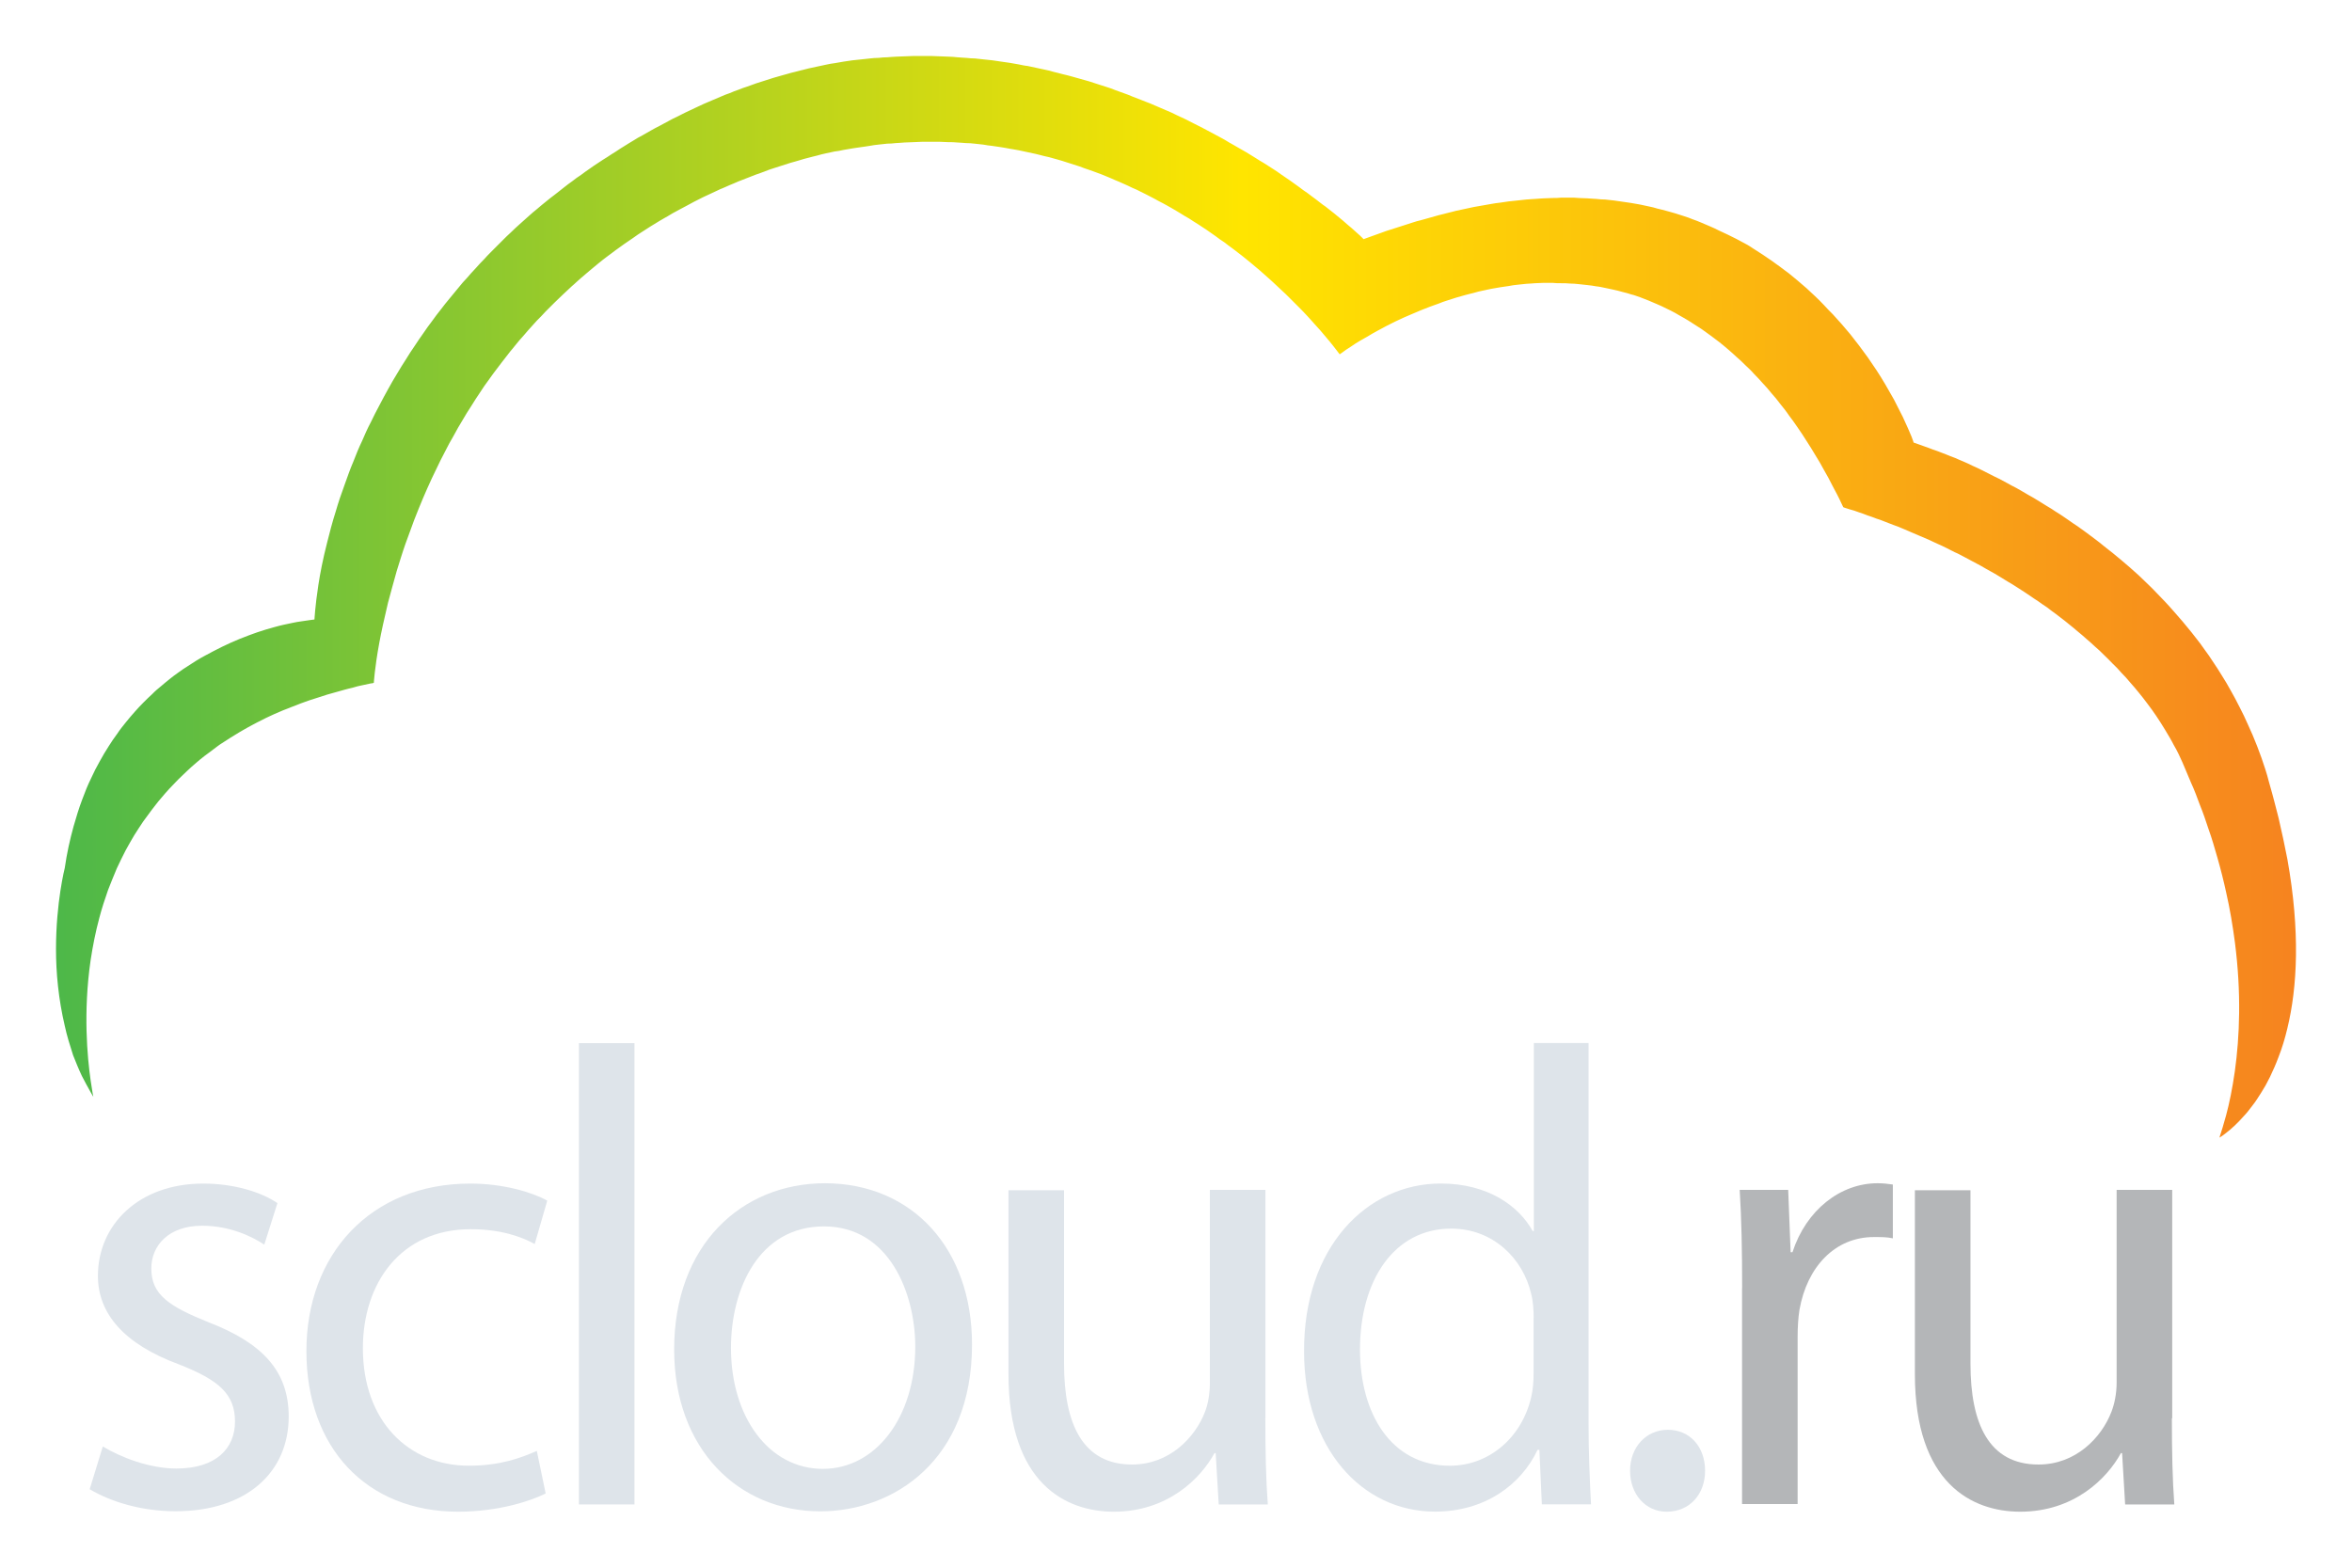
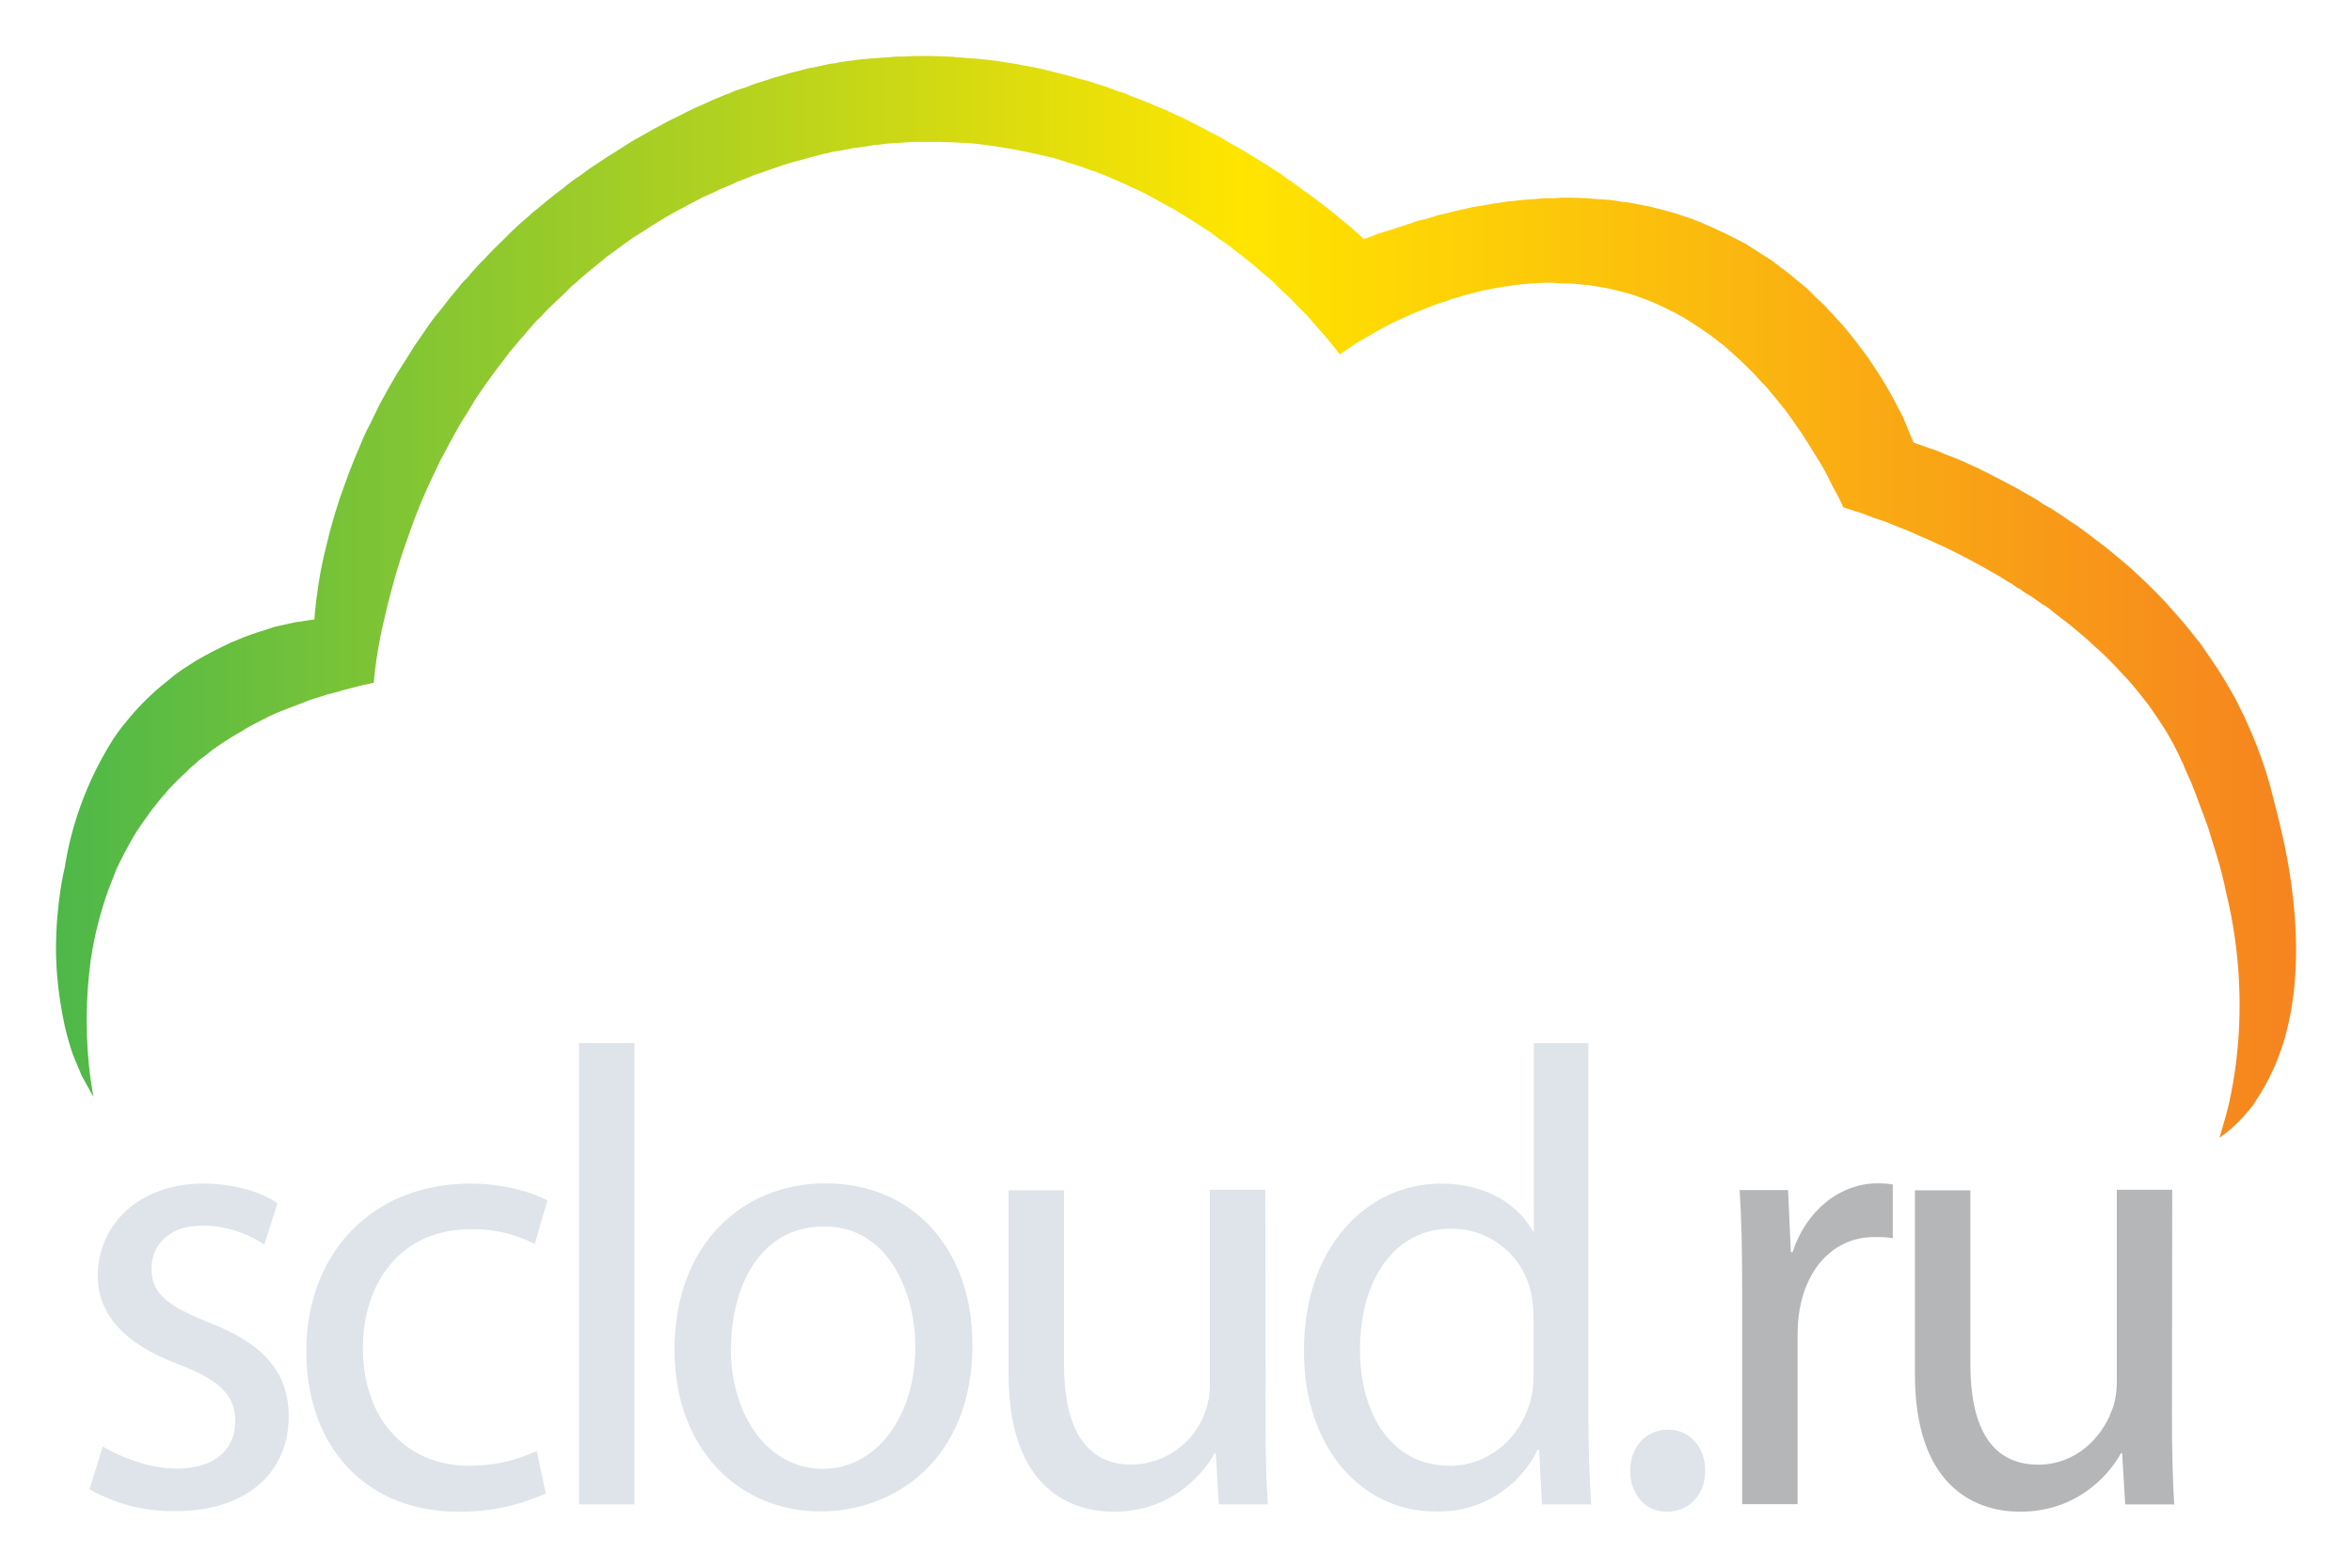
- <svg xmlns="http://www.w3.org/2000/svg" width="84" height="56" viewBox="0 0 84 56" fill="none">
-   <path fill-rule="evenodd" clip-rule="evenodd" d="M3.672 51.67C4.282 52.041 5.317 52.458 6.3 52.458C7.716 52.458 8.393 51.737 8.393 50.782C8.393 49.803 7.824 49.298 6.387 48.736C4.415 48.006 3.497 46.914 3.497 45.576C3.497 43.766 4.938 42.279 7.259 42.279C8.36 42.279 9.331 42.583 9.908 42.976L9.439 44.46C9.015 44.18 8.23 43.785 7.214 43.785C6.035 43.785 5.404 44.481 5.404 45.314C5.404 46.248 6.035 46.664 7.455 47.236C9.319 47.957 10.311 48.936 10.311 50.6C10.311 52.592 8.808 53.984 6.267 53.984C5.079 53.984 3.979 53.659 3.203 53.197L3.672 51.67Z" fill="#DEE4EA" />
-   <path fill-rule="evenodd" clip-rule="evenodd" d="M19.488 53.349C18.977 53.607 17.819 54 16.361 54C13.081 54 10.943 51.707 10.943 48.264C10.943 44.809 13.231 42.279 16.797 42.279C17.964 42.279 18.998 42.583 19.545 42.888L19.097 44.438C18.628 44.18 17.889 43.909 16.809 43.909C14.313 43.909 12.96 45.831 12.96 48.161C12.96 50.758 14.584 52.357 16.743 52.357C17.864 52.357 18.607 52.078 19.172 51.828L19.488 53.349Z" fill="#DEE4EA" />
-   <path fill-rule="evenodd" clip-rule="evenodd" d="M20.676 37.262H22.66V53.741H20.676V37.262Z" fill="#DEE4EA" />
-   <path fill-rule="evenodd" clip-rule="evenodd" d="M26.106 48.152C26.106 50.615 27.459 52.47 29.387 52.47C31.272 52.47 32.688 50.636 32.688 48.106C32.688 46.205 31.762 43.809 29.429 43.809C27.108 43.809 26.106 46.035 26.106 48.152ZM34.715 48.027C34.715 52.178 31.904 53.987 29.297 53.987C26.374 53.987 24.077 51.761 24.077 48.206C24.077 44.472 26.485 42.267 29.471 42.267C32.601 42.279 34.715 44.618 34.715 48.027Z" fill="#DEE4EA" />
-   <path fill-rule="evenodd" clip-rule="evenodd" d="M45.191 50.661C45.191 51.84 45.212 52.865 45.279 53.741H43.526L43.417 51.907H43.375C42.885 52.808 41.706 54 39.779 54C38.068 54 36.017 52.999 36.017 49.085V42.517H38.002V48.714C38.002 50.852 38.657 52.315 40.431 52.315C41.76 52.315 42.678 51.36 43.035 50.435C43.144 50.156 43.21 49.785 43.21 49.389V42.504H45.194V50.661H45.191Z" fill="#DEE4EA" />
-   <path fill-rule="evenodd" clip-rule="evenodd" d="M54.774 47.081C54.774 46.823 54.753 46.473 54.687 46.227C54.392 44.944 53.313 43.888 51.83 43.888C49.783 43.888 48.571 45.743 48.571 48.207C48.571 50.478 49.671 52.358 51.785 52.358C53.114 52.358 54.326 51.424 54.684 49.916C54.75 49.636 54.771 49.353 54.771 49.04V47.081H54.774ZM56.734 37.262V50.837C56.734 51.838 56.78 52.975 56.822 53.738H55.066L54.978 51.792H54.912C54.323 53.042 53.027 53.997 51.25 53.997C48.622 53.997 46.574 51.704 46.574 48.283C46.553 44.548 48.82 42.277 51.457 42.277C53.147 42.277 54.248 43.086 54.738 43.974H54.78V37.259H56.734V37.262Z" fill="#DEE4EA" />
-   <path fill-rule="evenodd" clip-rule="evenodd" d="M58.217 52.537C58.217 51.704 58.782 51.074 59.567 51.074C60.352 51.074 60.896 51.682 60.896 52.537C60.896 53.371 60.352 54 59.522 54C58.764 54 58.217 53.371 58.217 52.537Z" fill="#DEE4EA" />
-   <path fill-rule="evenodd" clip-rule="evenodd" d="M62.219 46.014C62.219 44.688 62.198 43.55 62.132 42.504H63.864L63.951 44.73H64.017C64.507 43.222 65.728 42.267 67.057 42.267C67.265 42.267 67.418 42.288 67.602 42.313V44.235C67.394 44.189 67.199 44.189 66.925 44.189C65.53 44.189 64.538 45.257 64.267 46.786C64.222 47.066 64.201 47.416 64.201 47.741V53.726H62.216V46.014H62.219Z" fill="#B4B6B8" />
-   <path fill-rule="evenodd" clip-rule="evenodd" d="M77.567 50.661C77.567 51.84 77.588 52.865 77.654 53.741H75.898L75.789 51.907H75.747C75.257 52.808 74.079 54 72.151 54C70.44 54 68.389 52.999 68.389 49.085V42.517H70.374V48.714C70.374 50.852 71.029 52.315 72.803 52.315C74.133 52.315 75.05 51.36 75.407 50.435C75.516 50.156 75.594 49.785 75.594 49.389V42.504H77.579V50.661H77.567Z" fill="#B4B6B8" />
-   <path fill-rule="evenodd" clip-rule="evenodd" d="M2.313 36.644C2.087 35.683 2 34.743 2 33.904C2 32.225 2.313 31.006 2.313 31.006C2.388 30.48 2.496 29.999 2.625 29.528C2.722 29.193 2.818 28.868 2.938 28.555C3.034 28.296 3.131 28.05 3.251 27.807C3.347 27.594 3.455 27.381 3.564 27.192C3.66 27.013 3.768 26.834 3.876 26.666C3.973 26.508 4.081 26.353 4.189 26.207C4.285 26.061 4.393 25.927 4.502 25.793C4.598 25.672 4.706 25.547 4.814 25.425C4.911 25.313 5.019 25.2 5.127 25.091C5.223 24.991 5.332 24.89 5.44 24.79C5.536 24.689 5.644 24.598 5.753 24.51C5.849 24.422 5.957 24.343 6.065 24.252C6.162 24.172 6.27 24.093 6.378 24.017C6.486 23.938 6.583 23.872 6.691 23.805C6.799 23.738 6.895 23.671 7.003 23.604C7.112 23.537 7.208 23.482 7.316 23.424C7.424 23.37 7.521 23.312 7.629 23.257C7.737 23.202 7.833 23.157 7.942 23.099C8.05 23.053 8.146 22.999 8.254 22.953C8.363 22.907 8.459 22.865 8.567 22.819C8.675 22.774 8.772 22.74 8.88 22.698C8.988 22.664 9.084 22.619 9.193 22.585C9.301 22.552 9.397 22.518 9.505 22.485C9.613 22.451 9.71 22.43 9.818 22.396C9.926 22.363 10.031 22.342 10.131 22.317C10.239 22.296 10.344 22.272 10.443 22.251C10.561 22.229 10.657 22.205 10.756 22.196C10.885 22.174 10.982 22.162 11.069 22.15C11.177 22.138 11.231 22.129 11.231 22.129C11.231 22.129 11.252 21.67 11.37 20.897C11.433 20.484 11.532 19.97 11.682 19.386C11.769 19.039 11.866 18.659 11.995 18.255C12.082 17.953 12.187 17.64 12.308 17.315C12.404 17.047 12.5 16.767 12.62 16.488C12.717 16.241 12.813 15.995 12.933 15.749C13.029 15.524 13.126 15.302 13.246 15.077C13.342 14.876 13.45 14.663 13.559 14.462C13.655 14.271 13.763 14.082 13.871 13.882C13.967 13.702 14.076 13.523 14.184 13.343C14.28 13.176 14.388 13.009 14.497 12.838C14.593 12.68 14.701 12.513 14.809 12.358C14.906 12.2 15.014 12.057 15.122 11.899C15.218 11.753 15.327 11.607 15.435 11.464C15.531 11.33 15.639 11.184 15.748 11.05C15.844 10.916 15.952 10.792 16.06 10.658C16.157 10.536 16.265 10.412 16.373 10.278C16.469 10.156 16.578 10.031 16.686 9.919C16.782 9.806 16.89 9.685 16.998 9.572C17.095 9.46 17.203 9.347 17.311 9.238C17.407 9.125 17.516 9.025 17.624 8.912C17.72 8.812 17.828 8.712 17.937 8.599C18.033 8.499 18.141 8.398 18.249 8.298C18.346 8.198 18.454 8.106 18.562 8.006C18.658 7.918 18.767 7.827 18.875 7.726C18.971 7.638 19.079 7.547 19.188 7.459C19.284 7.371 19.392 7.291 19.5 7.2C19.596 7.121 19.705 7.033 19.813 6.954C19.909 6.875 20.017 6.799 20.126 6.708C20.222 6.629 20.33 6.549 20.438 6.473C20.535 6.394 20.643 6.318 20.751 6.248C20.847 6.169 20.956 6.102 21.064 6.023C21.16 5.956 21.268 5.877 21.377 5.81C21.473 5.744 21.581 5.677 21.689 5.61C21.785 5.543 21.894 5.476 22.002 5.409C22.098 5.342 22.206 5.275 22.315 5.208C22.411 5.141 22.519 5.087 22.627 5.017C22.724 4.95 22.832 4.895 22.94 4.837C23.036 4.783 23.145 4.716 23.253 4.658C23.349 4.603 23.457 4.545 23.566 4.491C23.662 4.436 23.77 4.378 23.878 4.323C23.974 4.269 24.083 4.211 24.191 4.165C24.287 4.111 24.395 4.065 24.504 4.007C24.537 3.995 24.567 3.974 24.6 3.962C24.675 3.928 24.738 3.895 24.813 3.861C24.922 3.816 25.018 3.761 25.126 3.715C25.234 3.67 25.331 3.627 25.439 3.581C25.547 3.536 25.643 3.493 25.752 3.448C25.86 3.402 25.956 3.359 26.064 3.326C26.172 3.28 26.269 3.238 26.377 3.204C26.485 3.159 26.581 3.125 26.69 3.092C26.798 3.058 26.894 3.013 27.002 2.979C27.111 2.946 27.207 2.912 27.315 2.879C27.423 2.845 27.52 2.812 27.628 2.779C27.736 2.745 27.832 2.724 27.941 2.69C28.049 2.657 28.145 2.636 28.253 2.602C28.361 2.581 28.458 2.547 28.566 2.523C28.674 2.502 28.77 2.468 28.879 2.444C28.987 2.423 29.083 2.398 29.191 2.377C29.3 2.356 29.396 2.331 29.504 2.31C29.612 2.289 29.709 2.265 29.817 2.255C29.925 2.234 30.021 2.222 30.13 2.201C30.238 2.189 30.334 2.167 30.442 2.155C30.55 2.143 30.647 2.134 30.755 2.122C30.863 2.109 30.959 2.1 31.068 2.088C31.176 2.076 31.272 2.067 31.381 2.067C31.489 2.055 31.585 2.046 31.693 2.046C31.801 2.033 31.898 2.033 32.006 2.024C32.114 2.024 32.21 2.012 32.319 2.012C32.427 2.012 32.523 2 32.631 2C32.74 2 32.836 2 32.944 2C33.052 2 33.148 2 33.257 2C33.365 2 33.461 2.012 33.569 2.012C33.678 2.012 33.774 2.024 33.882 2.024C33.99 2.024 34.087 2.036 34.195 2.046C34.303 2.058 34.399 2.058 34.508 2.067C34.616 2.079 34.712 2.088 34.82 2.088C34.929 2.1 35.025 2.109 35.133 2.122C35.241 2.134 35.337 2.143 35.446 2.155C35.554 2.167 35.65 2.189 35.758 2.201C35.867 2.213 35.963 2.234 36.071 2.246C36.179 2.268 36.276 2.28 36.384 2.301C36.492 2.322 36.588 2.347 36.697 2.356C36.805 2.377 36.901 2.401 37.009 2.423C37.118 2.444 37.214 2.468 37.322 2.49C37.43 2.511 37.527 2.535 37.635 2.569C37.743 2.59 37.839 2.623 37.947 2.648C38.056 2.669 38.152 2.702 38.26 2.727C38.368 2.76 38.465 2.782 38.573 2.815C38.681 2.848 38.777 2.87 38.886 2.903C38.994 2.937 39.09 2.97 39.198 3.004C39.307 3.037 39.403 3.07 39.511 3.104C39.619 3.137 39.716 3.171 39.824 3.216C39.932 3.25 40.028 3.296 40.137 3.329C40.245 3.362 40.341 3.408 40.449 3.451C40.557 3.496 40.654 3.53 40.762 3.572C40.87 3.618 40.967 3.651 41.075 3.694C41.183 3.74 41.279 3.782 41.387 3.828C41.496 3.873 41.592 3.916 41.7 3.962C41.808 4.007 41.905 4.05 42.013 4.107C42.121 4.153 42.217 4.208 42.326 4.253C42.434 4.308 42.53 4.354 42.638 4.412C42.746 4.466 42.843 4.512 42.951 4.57C43.059 4.624 43.156 4.682 43.264 4.737C43.372 4.792 43.468 4.849 43.577 4.904C43.685 4.959 43.781 5.017 43.889 5.084C43.997 5.138 44.094 5.205 44.202 5.263C44.31 5.318 44.406 5.385 44.515 5.442C44.623 5.509 44.719 5.564 44.827 5.634C44.936 5.701 45.032 5.768 45.14 5.826C45.248 5.893 45.344 5.959 45.453 6.026C45.561 6.093 45.657 6.16 45.766 6.239C45.874 6.306 45.97 6.385 46.078 6.452C46.186 6.531 46.283 6.598 46.391 6.677C46.499 6.756 46.595 6.835 46.704 6.902C46.812 6.981 46.908 7.06 47.016 7.136C47.125 7.215 47.221 7.304 47.329 7.371C47.437 7.459 47.546 7.538 47.642 7.617C47.75 7.705 47.858 7.796 47.955 7.875C48.072 7.976 48.171 8.067 48.267 8.143C48.397 8.256 48.505 8.356 48.58 8.423C48.667 8.502 48.697 8.544 48.697 8.544C48.763 8.523 48.815 8.499 48.881 8.477C48.989 8.444 49.085 8.398 49.193 8.365C49.302 8.332 49.398 8.286 49.506 8.252C49.614 8.219 49.711 8.186 49.819 8.152C49.927 8.119 50.023 8.085 50.132 8.052C50.24 8.018 50.336 7.985 50.444 7.951C50.553 7.918 50.649 7.884 50.757 7.863C50.865 7.83 50.961 7.808 51.07 7.775C51.178 7.742 51.274 7.72 51.382 7.687C51.491 7.666 51.587 7.632 51.695 7.608C51.803 7.586 51.9 7.553 52.008 7.529C52.116 7.507 52.212 7.483 52.321 7.462C52.429 7.44 52.525 7.416 52.633 7.395C52.742 7.374 52.838 7.361 52.946 7.34C53.054 7.319 53.15 7.307 53.259 7.285C53.367 7.264 53.463 7.252 53.571 7.24C53.68 7.228 53.776 7.206 53.884 7.194C53.992 7.182 54.089 7.173 54.197 7.161C54.305 7.149 54.401 7.139 54.51 7.127C54.618 7.115 54.714 7.115 54.822 7.106C54.931 7.094 55.027 7.094 55.135 7.085C55.243 7.085 55.34 7.073 55.448 7.073C55.556 7.073 55.652 7.073 55.76 7.06C55.869 7.06 55.965 7.06 56.073 7.06C56.181 7.06 56.278 7.06 56.386 7.073C56.494 7.073 56.59 7.085 56.699 7.085C56.807 7.097 56.903 7.097 57.011 7.106C57.12 7.118 57.216 7.127 57.324 7.127C57.432 7.139 57.529 7.149 57.637 7.161C57.745 7.173 57.841 7.194 57.949 7.206C58.058 7.218 58.154 7.24 58.262 7.252C58.37 7.273 58.467 7.285 58.575 7.307C58.683 7.328 58.779 7.352 58.888 7.374C58.996 7.395 59.092 7.419 59.2 7.453C59.309 7.474 59.405 7.507 59.513 7.532C59.621 7.565 59.718 7.586 59.826 7.62C59.934 7.653 60.03 7.687 60.139 7.72C60.247 7.754 60.343 7.787 60.451 7.833C60.559 7.866 60.656 7.912 60.764 7.954C60.872 8 60.968 8.043 61.077 8.088C61.185 8.134 61.281 8.176 61.389 8.234C61.498 8.28 61.594 8.335 61.702 8.38C61.81 8.435 61.907 8.481 62.015 8.535C62.123 8.59 62.219 8.648 62.328 8.703C62.436 8.757 62.532 8.824 62.64 8.894C62.748 8.961 62.845 9.028 62.953 9.095C63.061 9.162 63.157 9.241 63.266 9.308C63.374 9.387 63.47 9.454 63.578 9.533C63.687 9.612 63.783 9.691 63.891 9.767C63.999 9.855 64.096 9.934 64.204 10.025C64.312 10.114 64.408 10.205 64.516 10.293C64.625 10.393 64.721 10.485 64.829 10.585C64.938 10.685 65.034 10.786 65.142 10.898C65.25 11.011 65.346 11.123 65.455 11.224C65.563 11.336 65.659 11.458 65.767 11.57C65.876 11.692 65.972 11.817 66.08 11.938C66.188 12.072 66.285 12.206 66.393 12.34C66.501 12.486 66.606 12.632 66.706 12.765C66.814 12.924 66.922 13.079 67.018 13.225C67.126 13.392 67.232 13.559 67.331 13.729C67.439 13.921 67.547 14.11 67.644 14.277C67.761 14.502 67.857 14.703 67.956 14.891C68.098 15.192 68.203 15.438 68.269 15.597C68.323 15.73 68.344 15.81 68.344 15.81C68.344 15.81 68.419 15.831 68.57 15.889C68.657 15.922 68.753 15.956 68.883 16.001C68.979 16.035 69.075 16.08 69.195 16.114C69.291 16.147 69.388 16.193 69.508 16.235C69.604 16.281 69.713 16.314 69.821 16.357C69.917 16.403 70.025 16.445 70.133 16.491C70.23 16.536 70.338 16.579 70.446 16.637C70.542 16.682 70.651 16.725 70.759 16.783C70.855 16.828 70.963 16.883 71.072 16.941C71.168 16.996 71.276 17.041 71.384 17.096C71.481 17.151 71.589 17.208 71.697 17.263C71.793 17.318 71.901 17.376 72.01 17.43C72.106 17.485 72.214 17.543 72.322 17.61C72.419 17.665 72.527 17.732 72.635 17.789C72.731 17.844 72.84 17.911 72.948 17.981C73.044 18.048 73.152 18.102 73.261 18.172C73.357 18.239 73.465 18.306 73.573 18.373C73.669 18.44 73.778 18.507 73.886 18.586C73.982 18.653 74.091 18.732 74.199 18.799C74.307 18.878 74.403 18.945 74.511 19.024C74.62 19.103 74.716 19.179 74.824 19.258C74.932 19.337 75.029 19.416 75.137 19.505C75.245 19.584 75.341 19.672 75.45 19.751C75.558 19.839 75.654 19.918 75.762 20.009C75.871 20.098 75.967 20.189 76.075 20.277C76.183 20.365 76.279 20.468 76.388 20.557C76.496 20.657 76.592 20.757 76.701 20.858C76.809 20.958 76.905 21.058 77.013 21.171C77.121 21.284 77.218 21.384 77.326 21.496C77.434 21.609 77.53 21.721 77.639 21.843C77.747 21.965 77.843 22.077 77.951 22.202C78.06 22.324 78.156 22.46 78.264 22.582C78.372 22.716 78.469 22.85 78.577 22.983C78.685 23.129 78.781 23.275 78.889 23.418C78.998 23.576 79.094 23.732 79.202 23.89C79.311 24.057 79.407 24.224 79.515 24.395C79.623 24.574 79.719 24.762 79.828 24.954C79.936 25.155 80.032 25.355 80.14 25.568C80.249 25.793 80.345 26.028 80.453 26.262C80.561 26.52 80.667 26.788 80.766 27.068C80.862 27.347 80.958 27.627 81.033 27.928C81.046 27.974 81.055 28.007 81.067 28.05C81.184 28.451 81.28 28.844 81.379 29.224C81.496 29.738 81.605 30.23 81.692 30.69C82.155 33.284 82.047 35.266 81.692 36.732C81.605 37.1 81.499 37.447 81.379 37.751C81.283 38.009 81.175 38.253 81.067 38.478C80.97 38.678 80.862 38.87 80.754 39.037C80.646 39.205 80.549 39.363 80.441 39.496C80.333 39.642 80.237 39.764 80.128 39.877C80.02 39.998 79.915 40.111 79.816 40.202C79.698 40.315 79.59 40.403 79.503 40.47C79.365 40.582 79.265 40.637 79.265 40.637C79.341 40.412 79.416 40.157 79.503 39.843C79.62 39.408 79.728 38.882 79.816 38.265C79.987 37.033 80.053 35.479 79.816 33.645C79.74 33.074 79.644 32.481 79.503 31.866C79.416 31.465 79.311 31.048 79.19 30.626C79.094 30.291 78.998 29.954 78.877 29.619C78.781 29.327 78.685 29.038 78.565 28.746C78.469 28.488 78.372 28.22 78.252 27.962C78.165 27.761 78.081 27.548 77.993 27.347C77.981 27.314 77.96 27.28 77.951 27.247C77.855 27.034 77.759 26.821 77.639 26.621C77.542 26.429 77.434 26.253 77.326 26.073C77.23 25.906 77.121 25.748 77.013 25.581C76.917 25.435 76.809 25.289 76.701 25.146C76.604 25.012 76.496 24.878 76.388 24.744C76.292 24.623 76.183 24.498 76.075 24.376C75.979 24.255 75.871 24.142 75.762 24.03C75.666 23.917 75.558 23.805 75.45 23.704C75.353 23.604 75.245 23.491 75.137 23.391C75.041 23.291 74.932 23.19 74.824 23.099C74.728 23.011 74.62 22.907 74.511 22.819C74.415 22.731 74.307 22.64 74.199 22.552C74.103 22.463 73.994 22.384 73.886 22.293C73.79 22.214 73.682 22.126 73.573 22.047C73.477 21.968 73.369 21.892 73.261 21.813C73.164 21.734 73.056 21.654 72.948 21.588C72.84 21.509 72.743 21.442 72.635 21.375C72.527 21.308 72.431 21.229 72.322 21.162C72.214 21.095 72.118 21.028 72.01 20.961C71.901 20.894 71.805 20.827 71.697 20.77C71.589 20.703 71.493 20.648 71.384 20.578C71.276 20.511 71.18 20.456 71.072 20.398C70.963 20.344 70.867 20.277 70.759 20.219C70.651 20.164 70.554 20.107 70.446 20.052C70.338 19.997 70.242 19.939 70.133 19.885C70.025 19.83 69.929 19.772 69.821 19.73C69.713 19.675 69.616 19.629 69.508 19.571C69.4 19.517 69.303 19.471 69.195 19.425C69.087 19.38 68.991 19.325 68.883 19.279C68.774 19.234 68.678 19.191 68.57 19.146C68.462 19.1 68.365 19.057 68.257 19.012C68.149 18.966 68.053 18.924 67.944 18.878C67.836 18.832 67.74 18.79 67.632 18.756C67.523 18.711 67.427 18.677 67.319 18.635C67.211 18.589 67.115 18.556 67.006 18.522C66.898 18.477 66.793 18.443 66.694 18.41C66.585 18.364 66.48 18.331 66.381 18.297C66.263 18.252 66.155 18.218 66.068 18.197C65.906 18.151 65.831 18.118 65.831 18.118C65.809 18.072 65.788 18.029 65.767 17.984C65.671 17.771 65.563 17.57 65.455 17.37C65.359 17.169 65.25 16.977 65.142 16.789C65.046 16.609 64.938 16.421 64.829 16.25C64.733 16.083 64.625 15.916 64.516 15.746C64.42 15.588 64.312 15.432 64.204 15.274C64.108 15.128 63.999 14.982 63.891 14.839C63.795 14.694 63.687 14.56 63.578 14.426C63.482 14.292 63.374 14.167 63.266 14.046C63.169 13.924 63.061 13.799 62.953 13.687C62.857 13.574 62.748 13.462 62.64 13.352C62.544 13.24 62.436 13.139 62.328 13.039C62.231 12.939 62.123 12.838 62.015 12.747C61.919 12.659 61.81 12.556 61.702 12.467C61.606 12.379 61.498 12.3 61.389 12.209C61.281 12.13 61.185 12.054 61.077 11.975C60.968 11.896 60.872 11.829 60.764 11.75C60.656 11.683 60.559 11.616 60.451 11.549C60.343 11.482 60.247 11.415 60.139 11.357C60.03 11.303 59.934 11.236 59.826 11.178C59.718 11.123 59.621 11.066 59.513 11.02C59.405 10.965 59.309 10.919 59.2 10.874C59.092 10.828 58.996 10.786 58.888 10.74C58.779 10.694 58.683 10.661 58.575 10.618C58.467 10.585 58.37 10.539 58.262 10.518C58.154 10.485 58.058 10.451 57.949 10.43C57.841 10.396 57.745 10.375 57.637 10.351C57.529 10.329 57.432 10.305 57.324 10.284C57.216 10.263 57.12 10.238 57.011 10.229C56.903 10.208 56.807 10.196 56.699 10.184C56.59 10.171 56.494 10.162 56.386 10.15C56.278 10.138 56.181 10.129 56.073 10.129C55.965 10.117 55.869 10.117 55.76 10.117C55.652 10.117 55.556 10.117 55.448 10.104C55.34 10.104 55.243 10.104 55.135 10.104C55.027 10.104 54.931 10.117 54.822 10.117C54.714 10.129 54.618 10.129 54.51 10.138C54.401 10.15 54.305 10.159 54.197 10.171C54.089 10.184 53.992 10.193 53.884 10.217C53.776 10.229 53.68 10.251 53.571 10.263C53.463 10.284 53.367 10.296 53.259 10.317C53.15 10.339 53.054 10.363 52.946 10.384C52.838 10.405 52.742 10.43 52.633 10.463C52.525 10.485 52.429 10.518 52.321 10.542C52.212 10.576 52.116 10.597 52.008 10.631C51.9 10.664 51.803 10.697 51.695 10.731C51.587 10.764 51.491 10.798 51.382 10.844C51.274 10.877 51.178 10.922 51.07 10.956C50.961 11.002 50.865 11.035 50.757 11.078C50.649 11.123 50.553 11.166 50.444 11.211C50.336 11.257 50.24 11.3 50.132 11.345C50.023 11.391 49.927 11.446 49.819 11.491C49.711 11.546 49.614 11.592 49.506 11.649C49.398 11.704 49.302 11.762 49.193 11.817C49.085 11.871 48.98 11.938 48.881 11.996C48.772 12.063 48.664 12.118 48.568 12.175C48.451 12.242 48.351 12.309 48.255 12.376C48.114 12.464 48.018 12.531 47.943 12.589C47.879 12.635 47.846 12.656 47.846 12.656C47.78 12.568 47.705 12.476 47.63 12.376C47.533 12.255 47.437 12.13 47.317 11.996C47.221 11.883 47.125 11.762 47.004 11.637C46.908 11.525 46.8 11.412 46.692 11.29C46.595 11.178 46.487 11.078 46.379 10.965C46.283 10.865 46.174 10.764 46.066 10.652C45.97 10.552 45.862 10.451 45.753 10.351C45.657 10.263 45.549 10.159 45.441 10.059C45.344 9.971 45.236 9.879 45.128 9.779C45.032 9.691 44.923 9.6 44.815 9.511C44.719 9.423 44.611 9.344 44.503 9.253C44.406 9.174 44.298 9.086 44.19 9.007C44.094 8.928 43.985 8.852 43.877 8.772C43.781 8.693 43.673 8.614 43.564 8.547C43.468 8.468 43.36 8.401 43.252 8.322C43.156 8.255 43.047 8.176 42.939 8.11C42.843 8.043 42.734 7.976 42.626 7.909C42.53 7.842 42.422 7.775 42.314 7.717C42.217 7.65 42.109 7.596 42.001 7.526C41.905 7.471 41.796 7.404 41.688 7.346C41.592 7.291 41.484 7.234 41.375 7.179C41.279 7.124 41.171 7.066 41.063 7.012C40.967 6.957 40.858 6.911 40.75 6.854C40.654 6.799 40.545 6.753 40.437 6.708C40.341 6.662 40.233 6.607 40.124 6.562C40.028 6.516 39.92 6.473 39.812 6.428C39.716 6.382 39.607 6.34 39.499 6.294C39.403 6.248 39.295 6.215 39.186 6.172C39.09 6.139 38.982 6.093 38.874 6.06C38.777 6.026 38.669 5.993 38.561 5.947C38.465 5.914 38.356 5.88 38.248 5.847C38.152 5.814 38.044 5.78 37.935 5.747C37.839 5.713 37.731 5.692 37.623 5.658C37.527 5.625 37.418 5.604 37.31 5.579C37.214 5.558 37.106 5.525 36.997 5.5C36.901 5.479 36.793 5.455 36.685 5.433C36.588 5.412 36.48 5.388 36.372 5.366C36.276 5.345 36.167 5.333 36.059 5.312C35.963 5.29 35.855 5.278 35.746 5.257C35.65 5.245 35.542 5.224 35.434 5.211C35.337 5.199 35.229 5.19 35.121 5.166C35.025 5.154 34.917 5.144 34.808 5.132C34.712 5.12 34.604 5.111 34.496 5.111C34.399 5.099 34.291 5.099 34.183 5.09C34.087 5.078 33.978 5.078 33.87 5.078C33.774 5.078 33.666 5.065 33.557 5.065C33.461 5.065 33.353 5.065 33.245 5.065C33.148 5.065 33.04 5.065 32.932 5.065C32.836 5.065 32.727 5.078 32.619 5.078C32.523 5.078 32.415 5.09 32.307 5.09C32.21 5.102 32.102 5.102 31.994 5.111C31.898 5.123 31.789 5.132 31.681 5.132C31.573 5.144 31.477 5.154 31.368 5.166C31.272 5.178 31.164 5.187 31.056 5.211C30.959 5.224 30.851 5.245 30.743 5.257C30.635 5.269 30.538 5.29 30.43 5.303C30.334 5.324 30.226 5.336 30.118 5.357C30.021 5.379 29.913 5.403 29.805 5.412C29.709 5.433 29.6 5.458 29.492 5.479C29.396 5.5 29.288 5.525 29.179 5.558C29.071 5.579 28.975 5.613 28.867 5.637C28.77 5.658 28.662 5.692 28.554 5.725C28.458 5.759 28.349 5.78 28.241 5.814C28.133 5.847 28.037 5.88 27.928 5.914C27.832 5.947 27.724 5.981 27.616 6.014C27.508 6.048 27.411 6.081 27.303 6.127C27.207 6.16 27.099 6.206 26.99 6.239C26.894 6.273 26.786 6.318 26.678 6.361C26.569 6.407 26.473 6.44 26.365 6.483C26.269 6.528 26.16 6.571 26.052 6.616C25.956 6.662 25.869 6.695 25.773 6.738C25.761 6.738 25.752 6.75 25.739 6.75C25.631 6.796 25.535 6.851 25.427 6.896C25.319 6.942 25.222 6.997 25.114 7.042C25.006 7.097 24.91 7.142 24.801 7.2C24.693 7.255 24.597 7.313 24.489 7.368C24.38 7.422 24.284 7.48 24.176 7.535C24.068 7.59 23.971 7.647 23.863 7.714C23.755 7.769 23.659 7.836 23.55 7.894C23.442 7.961 23.346 8.015 23.238 8.085C23.13 8.152 23.033 8.219 22.925 8.286C22.817 8.353 22.721 8.42 22.612 8.499C22.504 8.566 22.408 8.645 22.3 8.712C22.191 8.791 22.095 8.858 21.987 8.937C21.879 9.016 21.782 9.095 21.674 9.171C21.566 9.25 21.47 9.329 21.361 9.417C21.253 9.505 21.157 9.584 21.049 9.676C20.941 9.764 20.844 9.855 20.736 9.943C20.628 10.031 20.532 10.135 20.423 10.223C20.315 10.323 20.219 10.415 20.111 10.515C20.002 10.615 19.906 10.716 19.798 10.816C19.69 10.916 19.593 11.029 19.485 11.129C19.377 11.242 19.281 11.354 19.172 11.455C19.064 11.567 18.968 11.689 18.86 11.801C18.752 11.923 18.655 12.048 18.547 12.16C18.439 12.282 18.343 12.419 18.234 12.54C18.126 12.674 18.03 12.808 17.922 12.942C17.813 13.076 17.717 13.222 17.609 13.355C17.501 13.501 17.404 13.647 17.296 13.79C17.188 13.948 17.092 14.104 16.983 14.262C16.875 14.429 16.779 14.596 16.671 14.754C16.562 14.934 16.466 15.101 16.358 15.28C16.25 15.472 16.154 15.661 16.045 15.84C15.937 16.041 15.841 16.241 15.732 16.445C15.624 16.658 15.528 16.88 15.42 17.093C15.312 17.327 15.206 17.564 15.107 17.798C14.999 18.057 14.894 18.312 14.794 18.571C14.686 18.863 14.581 19.152 14.482 19.422C14.364 19.757 14.268 20.082 14.169 20.395C14.052 20.797 13.955 21.18 13.856 21.536C13.727 22.083 13.619 22.564 13.543 22.98C13.381 23.865 13.351 24.392 13.351 24.392C13.318 24.404 13.276 24.413 13.243 24.413C13.135 24.434 13.038 24.458 12.93 24.48C12.822 24.501 12.726 24.525 12.617 24.559C12.509 24.58 12.413 24.613 12.305 24.638C12.196 24.671 12.1 24.693 11.992 24.726C11.884 24.759 11.787 24.781 11.679 24.814C11.571 24.848 11.475 24.881 11.367 24.915C11.258 24.948 11.162 24.982 11.054 25.015C10.945 25.048 10.849 25.094 10.741 25.127C10.633 25.173 10.537 25.206 10.428 25.249C10.32 25.295 10.224 25.328 10.116 25.371C10.007 25.416 9.911 25.459 9.803 25.505C9.695 25.55 9.598 25.605 9.49 25.651C9.382 25.705 9.286 25.751 9.177 25.809C9.069 25.863 8.973 25.921 8.865 25.976C8.757 26.031 8.66 26.098 8.552 26.155C8.444 26.222 8.348 26.277 8.239 26.347C8.131 26.414 8.035 26.481 7.927 26.548C7.818 26.614 7.722 26.694 7.614 26.773C7.506 26.852 7.409 26.931 7.301 27.007C7.193 27.086 7.097 27.174 6.988 27.265C6.88 27.354 6.784 27.445 6.676 27.545C6.567 27.645 6.471 27.746 6.363 27.846C6.255 27.959 6.159 28.059 6.05 28.172C5.942 28.284 5.846 28.406 5.738 28.53C5.629 28.652 5.533 28.789 5.425 28.923C5.317 29.069 5.22 29.203 5.112 29.348C5.004 29.507 4.899 29.674 4.799 29.829C4.691 30.008 4.586 30.197 4.487 30.376C4.378 30.589 4.273 30.802 4.174 31.015C4.066 31.273 3.961 31.529 3.861 31.787C3.744 32.122 3.636 32.447 3.549 32.782C3.41 33.296 3.311 33.81 3.236 34.302C2.968 36.16 3.119 37.76 3.236 38.587C3.29 38.967 3.332 39.18 3.332 39.18C3.299 39.126 3.269 39.068 3.236 39.013C3.128 38.825 3.022 38.621 2.923 38.432C2.806 38.186 2.71 37.94 2.61 37.693C2.493 37.328 2.388 36.994 2.313 36.644Z" fill="url(#paint0_linear)" />
+ <svg xmlns="http://www.w3.org/2000/svg" width="84" height="56" fill="none">
+   <path fill="#DEE4EA" fill-rule="evenodd" d="M3.67 51.67c.61.37 1.65.79 2.63.79 1.42 0 2.1-.72 2.1-1.68 0-.98-.58-1.48-2.01-2.04-1.98-.73-2.9-1.83-2.9-3.16 0-1.81 1.45-3.3 3.77-3.3 1.1 0 2.07.3 2.65.7l-.47 1.48a4 4 0 0 0-2.23-.68c-1.17 0-1.8.7-1.8 1.53 0 .94.63 1.35 2.04 1.93 1.87.72 2.86 1.7 2.86 3.36 0 2-1.5 3.38-4.04 3.38a6 6 0 0 1-3.07-.78zM19.49 53.35a7.4 7.4 0 0 1-3.13.65c-3.28 0-5.42-2.3-5.42-5.74s2.3-5.98 5.86-5.98c1.16 0 2.2.3 2.75.6l-.45 1.56a4.7 4.7 0 0 0-2.3-.53c-2.49 0-3.84 1.92-3.84 4.25 0 2.6 1.62 4.2 3.78 4.2 1.12 0 1.87-.28 2.43-.53zM20.68 37.26h1.98v16.48h-1.98zM26.1 48.15c0 2.46 1.36 4.32 3.29 4.32 1.88 0 3.3-1.83 3.3-4.36 0-1.9-.93-4.3-3.26-4.3s-3.32 2.22-3.32 4.34m8.62-.12c0 4.15-2.82 5.96-5.42 5.96-2.93 0-5.22-2.23-5.22-5.78 0-3.74 2.4-5.94 5.4-5.94 3.12 0 5.24 2.35 5.24 5.76M45.2 50.66q-.01 1.77.08 3.08h-1.75l-.11-1.83h-.04c-.5.9-1.67 2.09-3.6 2.09-1.71 0-3.76-1-3.76-4.91v-6.57H38v6.2c0 2.13.66 3.6 2.43 3.6a2.85 2.85 0 0 0 2.78-2.93V42.5h1.98zM54.77 47.08c0-.26-.02-.6-.08-.85a2.9 2.9 0 0 0-2.86-2.34c-2.05 0-3.26 1.85-3.26 4.32 0 2.27 1.1 4.15 3.22 4.15 1.32 0 2.54-.94 2.9-2.44q.09-.42.08-.88zm1.96-9.82v13.58c0 1 .05 2.14.1 2.9h-1.76l-.1-1.95h-.06a3.9 3.9 0 0 1-3.66 2.2c-2.63 0-4.68-2.29-4.68-5.7-.02-3.74 2.25-6.01 4.89-6.01 1.69 0 2.79.8 3.28 1.7h.04v-6.72zM58.22 52.54c0-.84.56-1.47 1.35-1.47.78 0 1.33.61 1.33 1.47 0 .83-.55 1.46-1.38 1.46-.76 0-1.3-.63-1.3-1.46" clip-rule="evenodd" />
+   <path fill="#B4B6B8" fill-rule="evenodd" d="M62.22 46.01c0-1.32-.02-2.46-.09-3.5h1.73l.1 2.22h.06c.49-1.5 1.7-2.46 3.04-2.46q.28 0 .54.04v1.92q-.28-.05-.67-.04c-1.4 0-2.4 1.07-2.66 2.6-.05.28-.07.63-.07.95v5.99h-1.98zM77.57 50.66q0 1.77.08 3.08H75.9l-.11-1.83h-.04c-.5.9-1.67 2.09-3.6 2.09-1.71 0-3.76-1-3.76-4.91v-6.57h1.98v6.2c0 2.13.66 3.6 2.43 3.6 1.33 0 2.25-.96 2.6-1.88.12-.28.2-.66.2-1.05V42.5h1.98z" clip-rule="evenodd" />
+   <path fill="url(#a)" fill-rule="evenodd" d="M2.31 36.64Q2 35.18 2 33.9c0-1.67.31-2.9.31-2.9a12 12 0 0 1 1.57-4.33 6 6 0 0 1 .62-.88 9 9 0 0 1 1.25-1.28l.32-.26a5 5 0 0 1 .62-.45l.31-.2.32-.18.3-.16.32-.16.31-.15.32-.13q.15-.07.31-.12l.31-.11.32-.1.3-.1.32-.07.31-.07q.17-.04.32-.05l.3-.05.17-.02s.02-.46.14-1.23q.09-.64.31-1.51a18 18 0 0 1 .63-2.08q.14-.4.31-.82l.31-.74q.14-.34.32-.67l.3-.62.32-.58.31-.54.32-.5.3-.48.32-.46a8 8 0 0 1 .63-.85l.31-.4.31-.37q.14-.19.32-.36a8 8 0 0 1 .62-.68l.31-.33.32-.31.3-.3.32-.3.31-.27q.14-.14.32-.27l.31-.26.31-.25.32-.24a5 5 0 0 1 .62-.46l.31-.23.32-.21.3-.2.32-.2.31-.2.32-.2.31-.17.31-.18.63-.34.31-.15.31-.16.1-.05.21-.1q.15-.07.32-.14l.3-.14.32-.13q.16-.08.31-.12.15-.08.32-.13l.31-.1q.15-.07.31-.12l.32-.1.3-.1.32-.09.31-.09.32-.08.3-.08.32-.06.31-.07q.15-.04.32-.05.15-.04.31-.06l.31-.04.31-.04.32-.03.31-.02q.15-.02.31-.02l.32-.03h.3l.32-.02h.63l.3.01.32.01q.16 0 .31.03.15 0 .32.02l.31.02.31.03.32.04q.15.01.3.04l.32.05.31.05q.15.04.32.06l.3.06.32.07.31.08.32.08.31.08.31.09.32.08.3.1.32.1.31.12q.15.06.32.1l.3.13.32.12.31.12q.15.08.32.14l.31.13.31.15q.15.07.32.14l.3.16.32.16.31.17.32.16.3.18q.17.1.32.18l.31.18.32.2.31.19.31.2.32.2q.15.13.3.22l.32.23q.15.13.31.22l.32.24.3.23.32.25.31.26.32.26.31.28.12.12.18-.06.31-.12.32-.1.3-.1.32-.1q.16-.06.31-.1.15-.07.32-.1l.31-.08.31-.1q.15-.03.32-.07l.3-.08.32-.07.31-.07.32-.05.3-.05q.17-.04.32-.05l.31-.05q.15 0 .32-.03l.31-.03.31-.02.31-.03h.32q.15 0 .31-.02h.31l.32.01.3.01.32.03.31.02q.15 0 .32.03l.3.05q.17.01.32.04l.31.06.32.06.31.08.31.08.32.09.3.1q.17.05.32.11l.31.12q.15.08.32.14l.3.14.32.15.31.16.32.16.31.2.31.2q.15.1.32.2.15.12.3.23l.32.24.31.26.32.26.3.3.32.3q.16.18.31.33.15.18.32.35l.31.37.31.4.32.43.3.45a13 13 0 0 1 .63 1.06l.32.61.38.92.23.08.31.11q.14.05.32.11l.3.13.32.12.31.13.32.15q.15.05.3.14l.32.16.31.16.63.33.31.18.32.18q.15.08.3.2l.32.18.31.2.32.22.3.2.32.23.31.24.32.24.31.25.31.26.32.27.3.28.32.3.31.31.32.33.3.34.32.36.31.38q.15.2.32.4l.3.44.32.47.31.5.32.56.31.62.31.7a15 15 0 0 1 .62 1.78l.3 1.17q.19.78.32 1.47c.47 2.6.36 4.58 0 6.04a8 8 0 0 1-.94 2.3l-.3.47-.32.38a5 5 0 0 1-.86.76q.1-.33.23-.8.18-.65.32-1.58a17 17 0 0 0-.32-6.4q-.12-.6-.31-1.23l-.31-1.01q-.15-.44-.32-.87-.14-.4-.3-.79-.14-.3-.27-.61-.01-.06-.04-.1-.15-.33-.31-.63-.15-.29-.31-.55l-.32-.49-.3-.43-.32-.4a8 8 0 0 0-.63-.72q-.15-.17-.31-.33a8 8 0 0 0-.63-.6l-.3-.28-.32-.27-.31-.26-.32-.24-.3-.24q-.15-.13-.32-.22l-.31-.22q-.15-.1-.32-.2-.15-.12-.31-.2-.15-.12-.31-.2l-.32-.2-.3-.17-.32-.18-.31-.17-.32-.17-.3-.15-.32-.16-.31-.14-.32-.15-.31-.13-.31-.14-.32-.13-.3-.12-.32-.13-.31-.1-.32-.12q-.16-.07-.3-.11l-.32-.1-.24-.08-.06-.14q-.14-.3-.32-.61a9 9 0 0 0-.62-1.12l-.31-.5q-.14-.24-.32-.48l-.3-.43q-.15-.22-.32-.41-.15-.2-.31-.38-.15-.2-.32-.36l-.31-.34-.31-.31-.32-.3-.3-.27q-.15-.14-.32-.26l-.31-.24-.32-.22-.3-.2-.32-.2-.31-.17-.32-.16-.31-.15-.31-.13-.32-.12q-.15-.06-.3-.1-.17-.06-.32-.09l-.31-.08-.32-.07-.3-.05-.32-.05q-.16 0-.31-.03l-.32-.02-.31-.01q-.15 0-.31-.02h-.32l-.3.02q-.17 0-.32.02l-.31.03q-.15.01-.32.05-.15.01-.3.04l-.32.06-.31.06-.32.08-.3.08-.32.1q-.16.03-.31.1-.15.04-.32.1l-.31.12-.31.12-.32.13-.3.14q-.17.07-.32.14l-.31.16-.32.17-.3.18-.32.18q-.18.1-.31.2l-.41.28-.22-.28-.31-.38-.32-.36-.3-.35-.32-.32-.31-.32-.32-.3-.3-.3-.32-.27-.31-.27-.32-.26-.31-.24-.31-.24q-.14-.12-.32-.22l-.3-.23-.32-.21-.31-.2-.32-.2-.3-.18q-.15-.1-.32-.18L41.06 7l-.31-.16-.31-.14-.32-.15-.3-.13-.32-.14-.31-.12q-.15-.06-.32-.11l-.3-.11-.32-.1-.31-.1-.32-.1-.31-.07L37 5.5l-.32-.07-.3-.06-.32-.06-.31-.05-.32-.05-.3-.04-.32-.04-.31-.02-.32-.02-.31-.01-.31-.01h-.94l-.31.02-.32.02-.3.02-.32.04q-.15 0-.31.04l-.32.05q-.15.01-.31.04l-.31.06-.32.05-.3.07q-.15.03-.32.08l-.31.08-.32.09-.3.08-.32.1-.63.22q-.15.06-.31.1l-.31.13-.32.12-.3.14-.29.12-.03.01-.31.15q-.15.07-.32.14l-.3.16q-.17.08-.32.17l-.31.16-.32.18-.3.18-.32.2-.31.2-.32.2-.31.22-.31.23-.32.23-.3.25-.32.26-.31.26q-.15.15-.32.28l-.3.3-.32.3-.31.3q-.15.18-.32.33l-.31.35q-.15.19-.31.36-.15.19-.32.38l-.3.4q-.17.21-.32.42l-.31.43-.32.47-.3.5q-.17.25-.32.52l-.31.56q-.15.3-.32.6l-.31.65a24 24 0 0 0-.63 1.48l-.3.85q-.18.5-.32.98-.17.6-.31 1.14-.2.81-.32 1.44c-.16.89-.19 1.41-.19 1.41l-.1.02-.32.07-.31.08-.32.08-.3.09-.32.08-.31.1-.32.1-.3.12-.32.12-.31.12-.32.13-.31.15-.31.16-.32.17-.3.18-.32.19-.31.2q-.15.1-.32.22l-.3.24q-.17.11-.32.26-.16.12-.31.28l-.32.3-.31.32-.31.36q-.15.19-.32.4l-.3.42q-.17.24-.32.48a17 17 0 0 0-.63 1.19l-.3.77a13 13 0 0 0-.63 2.51 16 16 0 0 0 0 4.29q.09.58.1.59l-.1-.17-.32-.58-.31-.74q-.18-.53-.3-1.05" clip-rule="evenodd" />
  <defs>
-     <linearGradient id="paint0_linear" x1="2" y1="21.312" x2="81.743" y2="21.312" gradientUnits="userSpaceOnUse">
+     <linearGradient id="a" x1="2" x2="81.74" y1="21.31" y2="21.31" gradientUnits="userSpaceOnUse">
      <stop stop-color="#4DB849" />
-       <stop offset="0.531" stop-color="#FFE500" />
+       <stop offset=".53" stop-color="#FFE500" />
      <stop offset="1" stop-color="#F6841F" />
    </linearGradient>
  </defs>
</svg>
